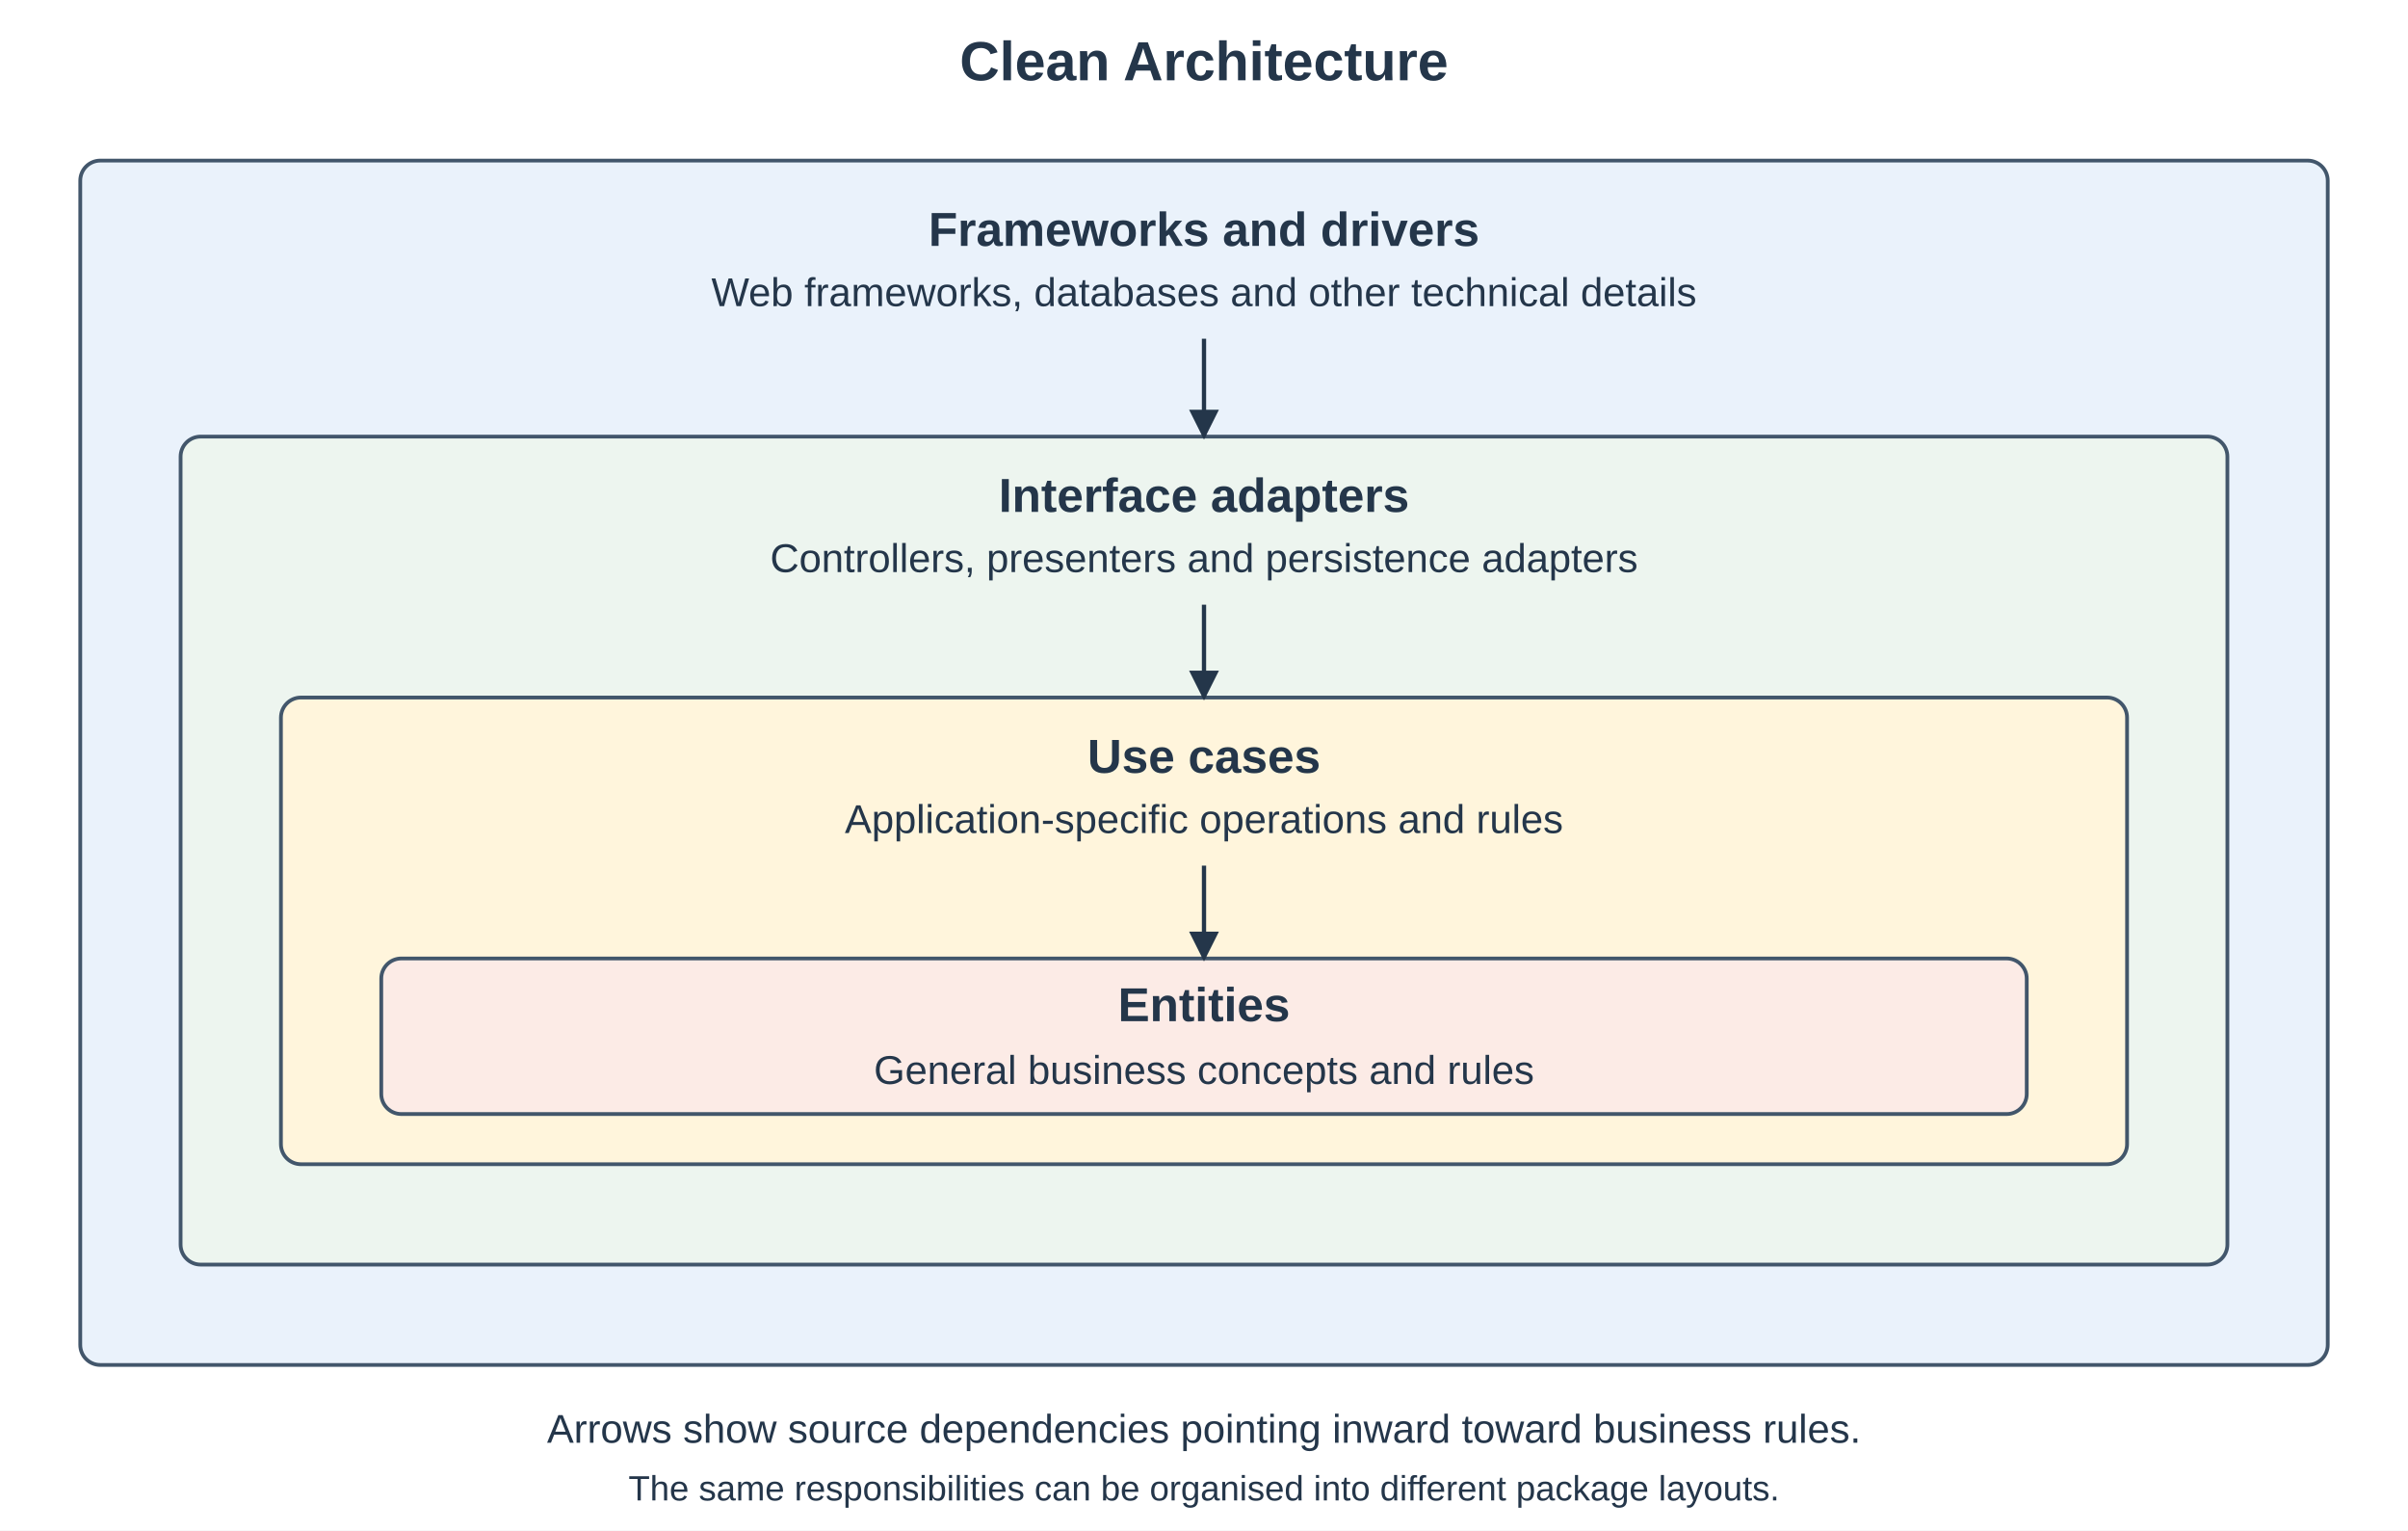
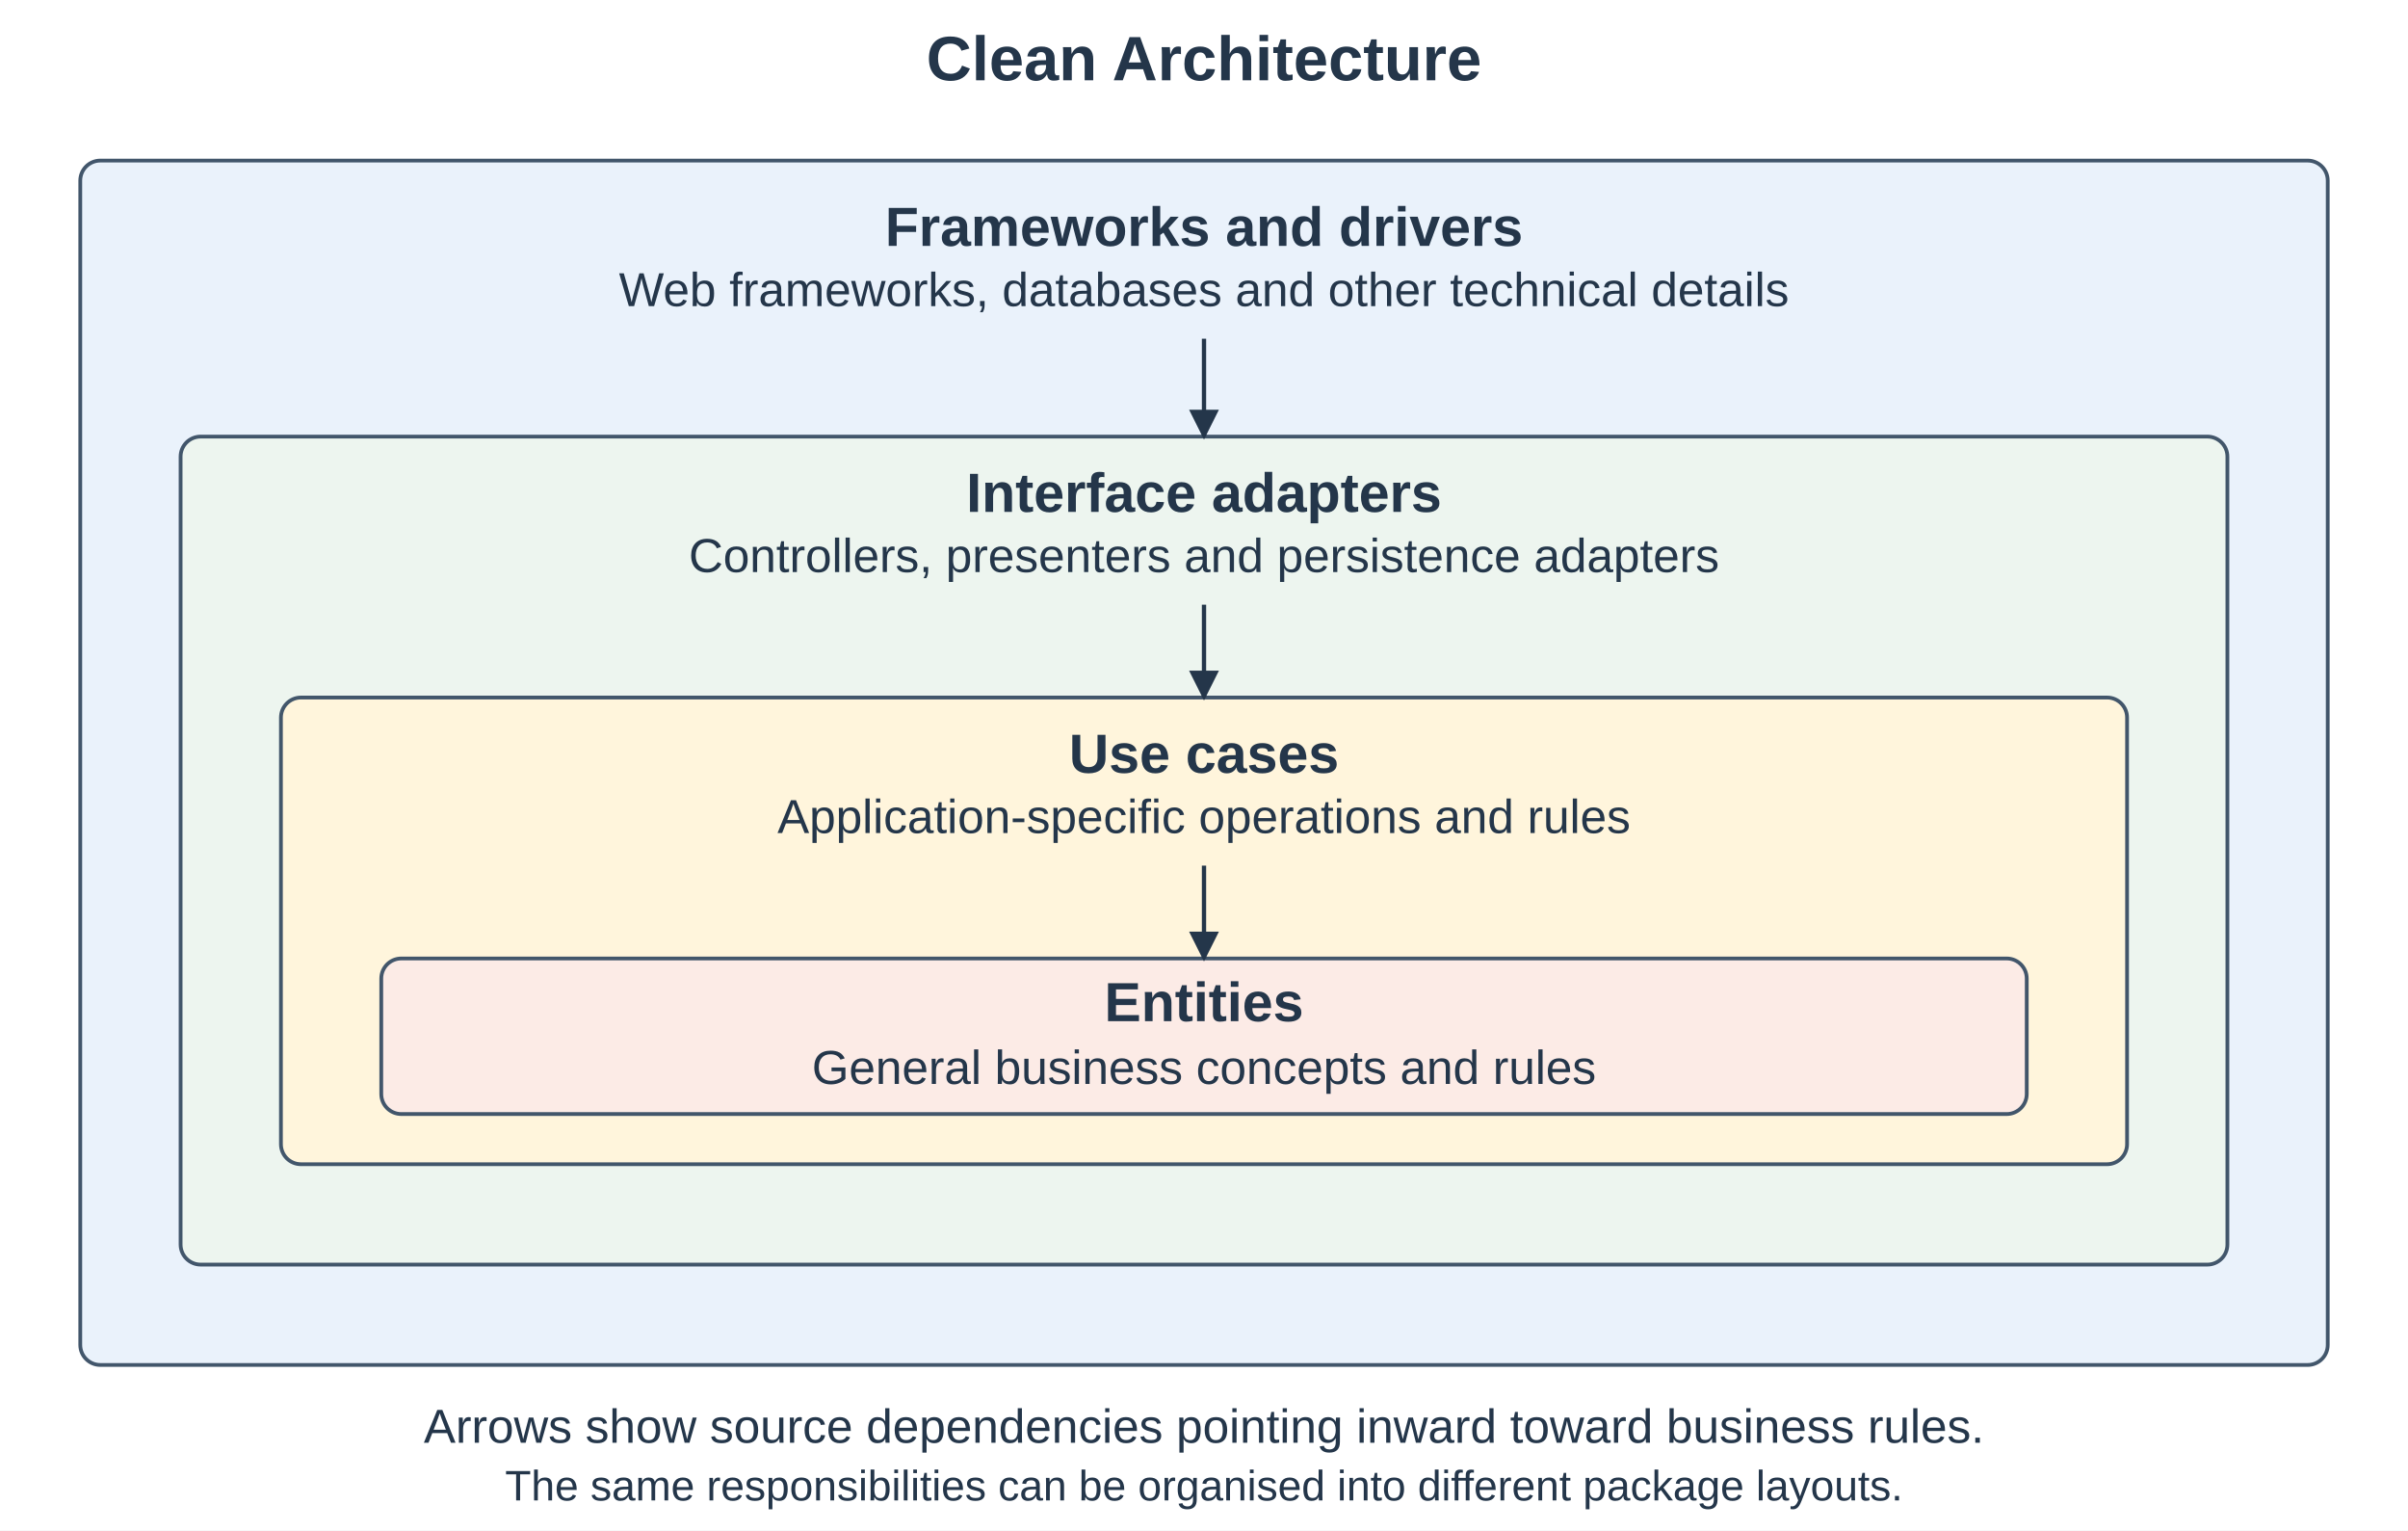
- <svg xmlns="http://www.w3.org/2000/svg" width="960" height="610" viewBox="0 0 960 610" role="img" aria-labelledby="title desc">
+ <svg xmlns="http://www.w3.org/2000/svg" width="960" height="610" viewBox="0 0 960 610" role="img" aria-labelledby="clean-layers-title clean-layers-desc">
  <defs>
-     <marker id="arrow" viewBox="0 0 10 10" refX="9" refY="5" markerWidth="7" markerHeight="7" orient="auto">
+     <marker id="clean-layers-arrow" viewBox="0 0 10 10" refX="9" refY="5" markerWidth="7" markerHeight="7" orient="auto">
      <path d="M0 0 L10 5 L0 10 Z" fill="#24364a" />
    </marker>
  </defs>
  <rect width="960" height="610" fill="white" />
  <g font-family="Arial, sans-serif" fill="#24364a" text-anchor="middle">
-     <text x="480" y="32" font-size="22" font-weight="bold">Clean Architecture</text>
+     <text x="480" y="32" font-size="25" font-weight="bold">Clean Architecture</text>
    <rect x="32" y="64" width="896" height="480" rx="8" fill="#eaf2fb" stroke="#42566b" stroke-width="1.5" />
    <rect x="72" y="174" width="816" height="330" rx="8" fill="#edf5ef" stroke="#42566b" stroke-width="1.5" />
    <rect x="112" y="278" width="736" height="186" rx="8" fill="#fff5dc" stroke="#42566b" stroke-width="1.5" />
    <rect x="152" y="382" width="656" height="62" rx="8" fill="#fcebe6" stroke="#42566b" stroke-width="1.5" />
-     <text x="480" y="98" font-size="19" font-weight="bold">Frameworks and drivers</text>
-     <text x="480" y="122" font-size="16">Web frameworks, databases and other technical details</text>
-     <text x="480" y="204" font-size="19" font-weight="bold">Interface adapters</text>
-     <text x="480" y="228" font-size="16">Controllers, presenters and persistence adapters</text>
-     <text x="480" y="308" font-size="19" font-weight="bold">Use cases</text>
-     <text x="480" y="332" font-size="16">Application-specific operations and rules</text>
-     <text x="480" y="407" font-size="19" font-weight="bold">Entities</text>
-     <text x="480" y="432" font-size="16">General business concepts and rules</text>
-     <g fill="none" stroke="#24364a" stroke-width="1.7" marker-end="url(#arrow)">
+     <text x="480" y="98" font-size="22" font-weight="bold">Frameworks and drivers</text>
+     <text x="480" y="122" font-size="19">Web frameworks, databases and other technical details</text>
+     <text x="480" y="204" font-size="22" font-weight="bold">Interface adapters</text>
+     <text x="480" y="228" font-size="19">Controllers, presenters and persistence adapters</text>
+     <text x="480" y="308" font-size="22" font-weight="bold">Use cases</text>
+     <text x="480" y="332" font-size="19">Application-specific operations and rules</text>
+     <text x="480" y="407" font-size="22" font-weight="bold">Entities</text>
+     <text x="480" y="432" font-size="19">General business concepts and rules</text>
+     <g fill="none" stroke="#24364a" stroke-width="1.7" marker-end="url(#clean-layers-arrow)">
      <path d="M480 135 V174" />
      <path d="M480 241 V278" />
      <path d="M480 345 V382" />
    </g>
-     <text x="480" y="575" font-size="16">Arrows show source dependencies pointing inward toward business rules.</text>
-     <text x="480" y="598" font-size="14">The same responsibilities can be organised into different package layouts.</text>
+     <text x="480" y="575" font-size="19">Arrows show source dependencies pointing inward toward business rules.</text>
+     <text x="480" y="598" font-size="17">The same responsibilities can be organised into different package layouts.</text>
  </g>
</svg>
